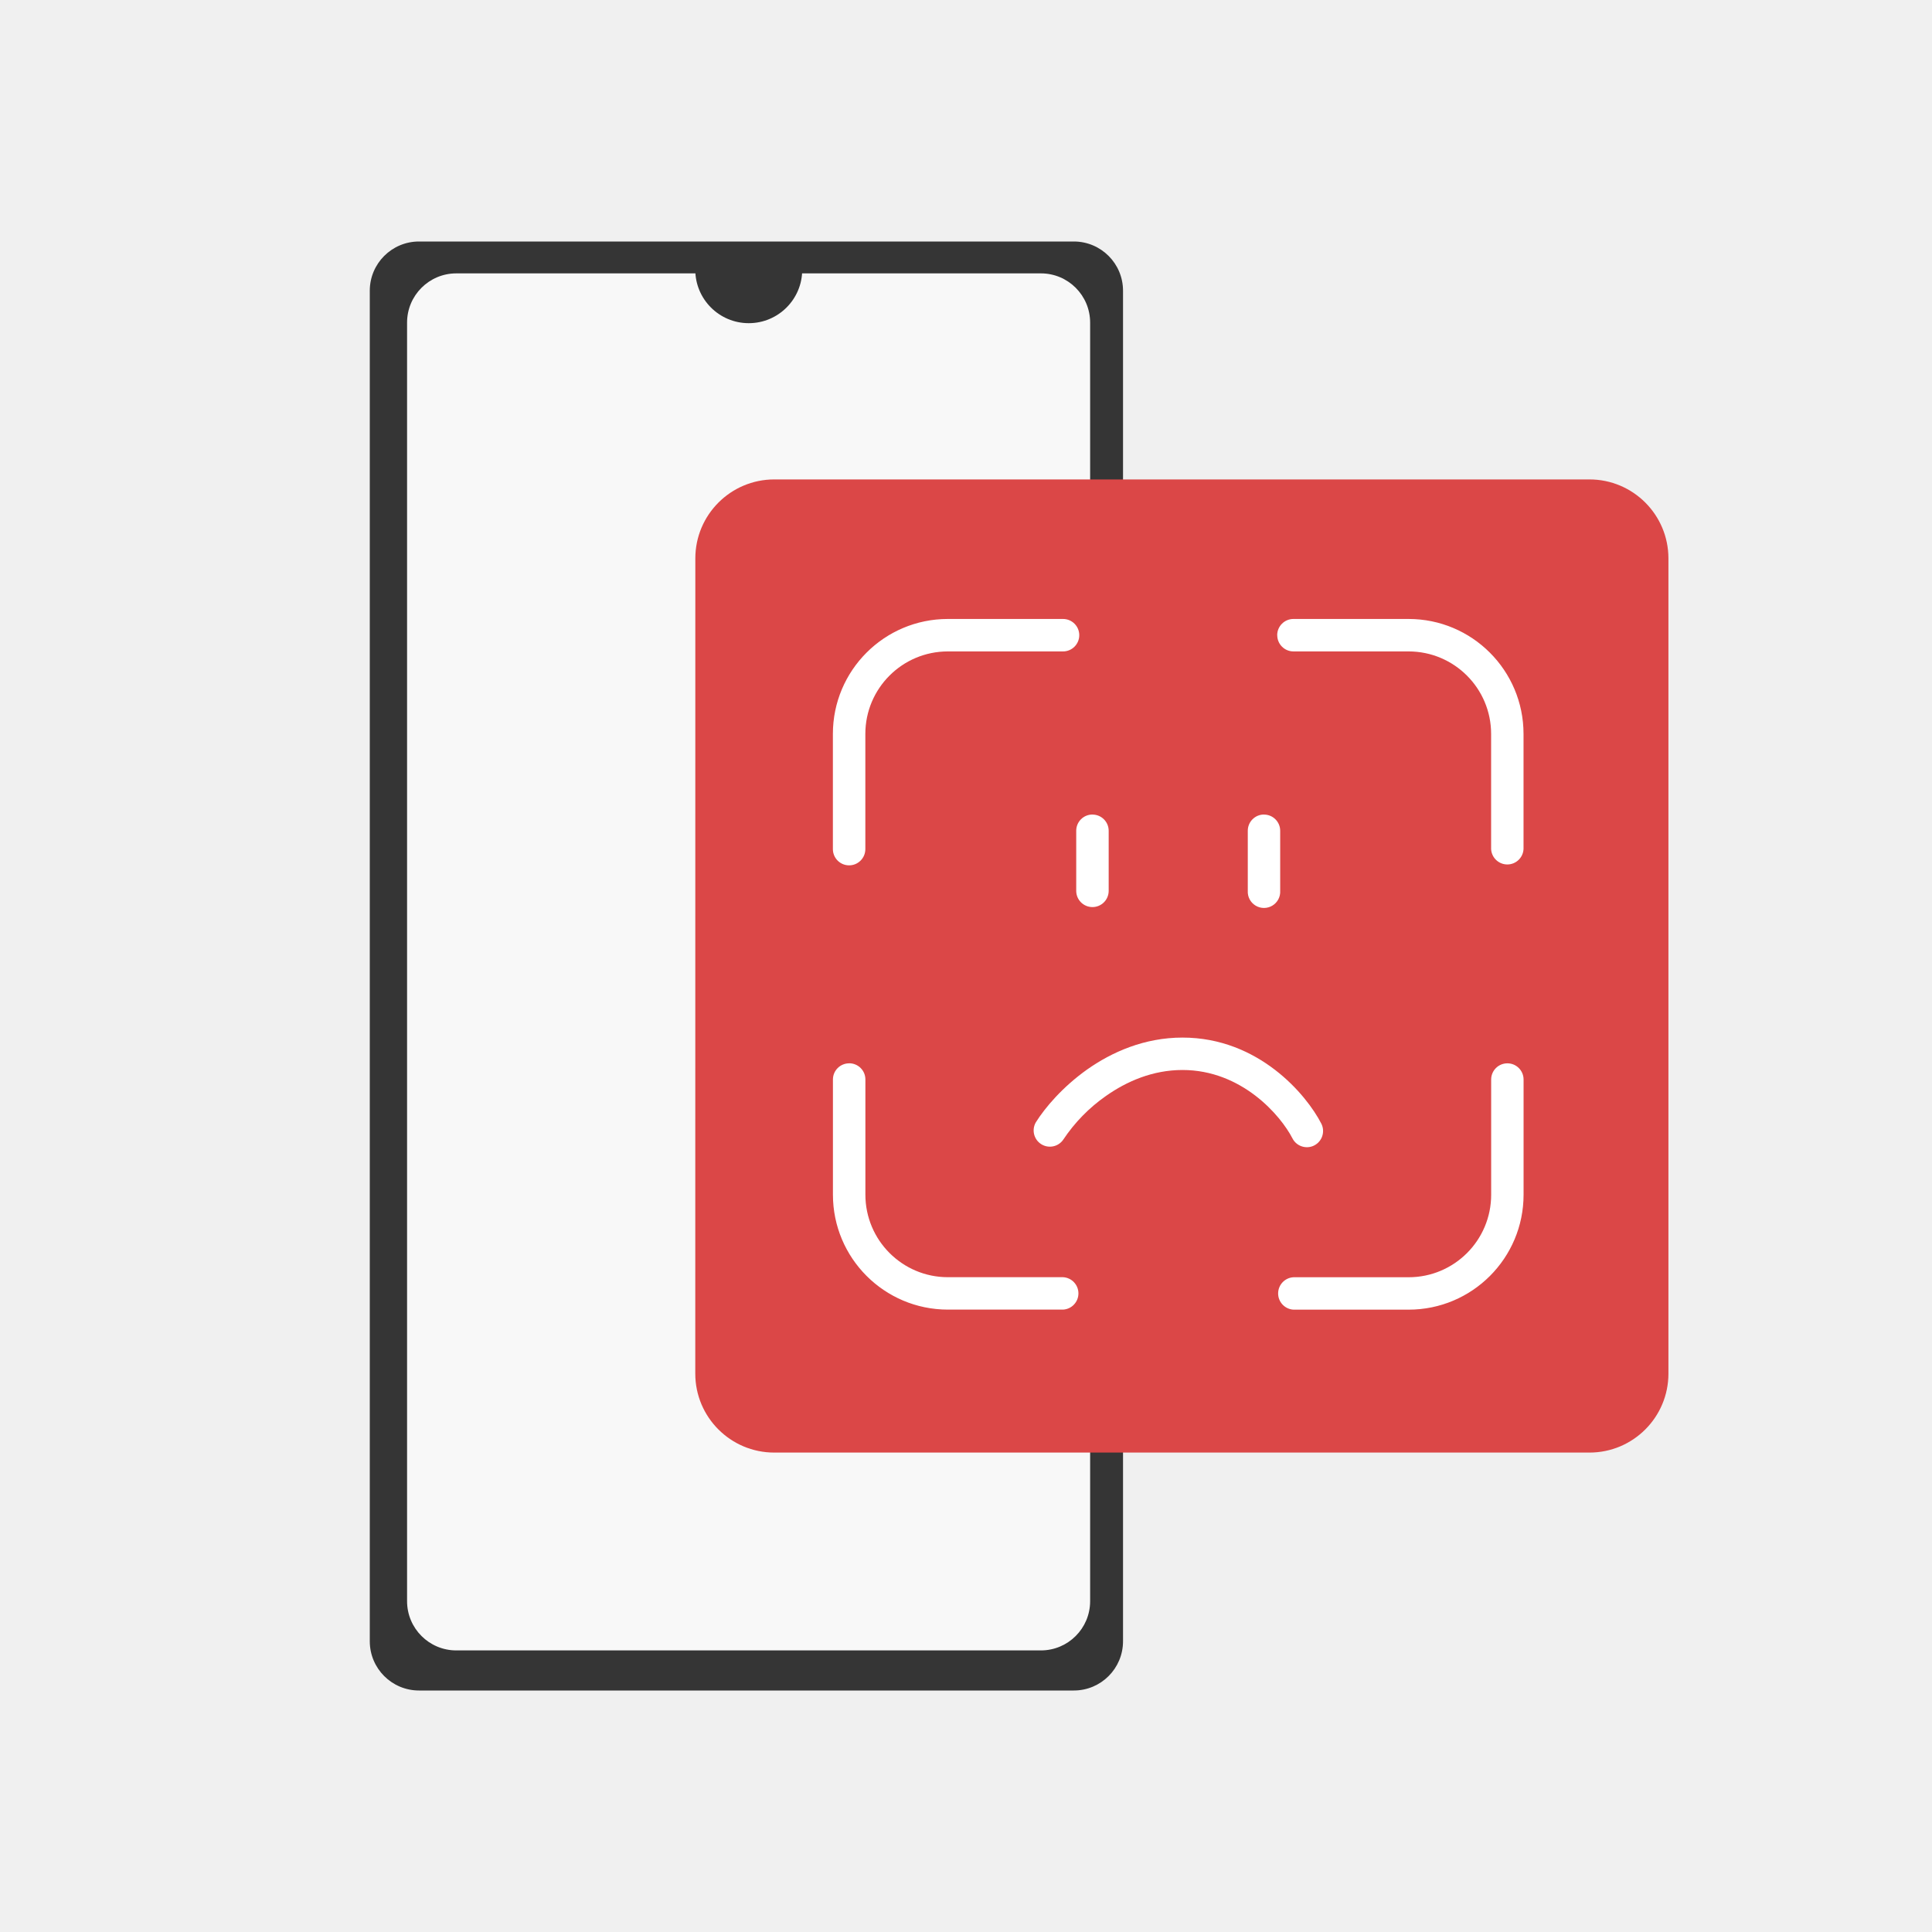
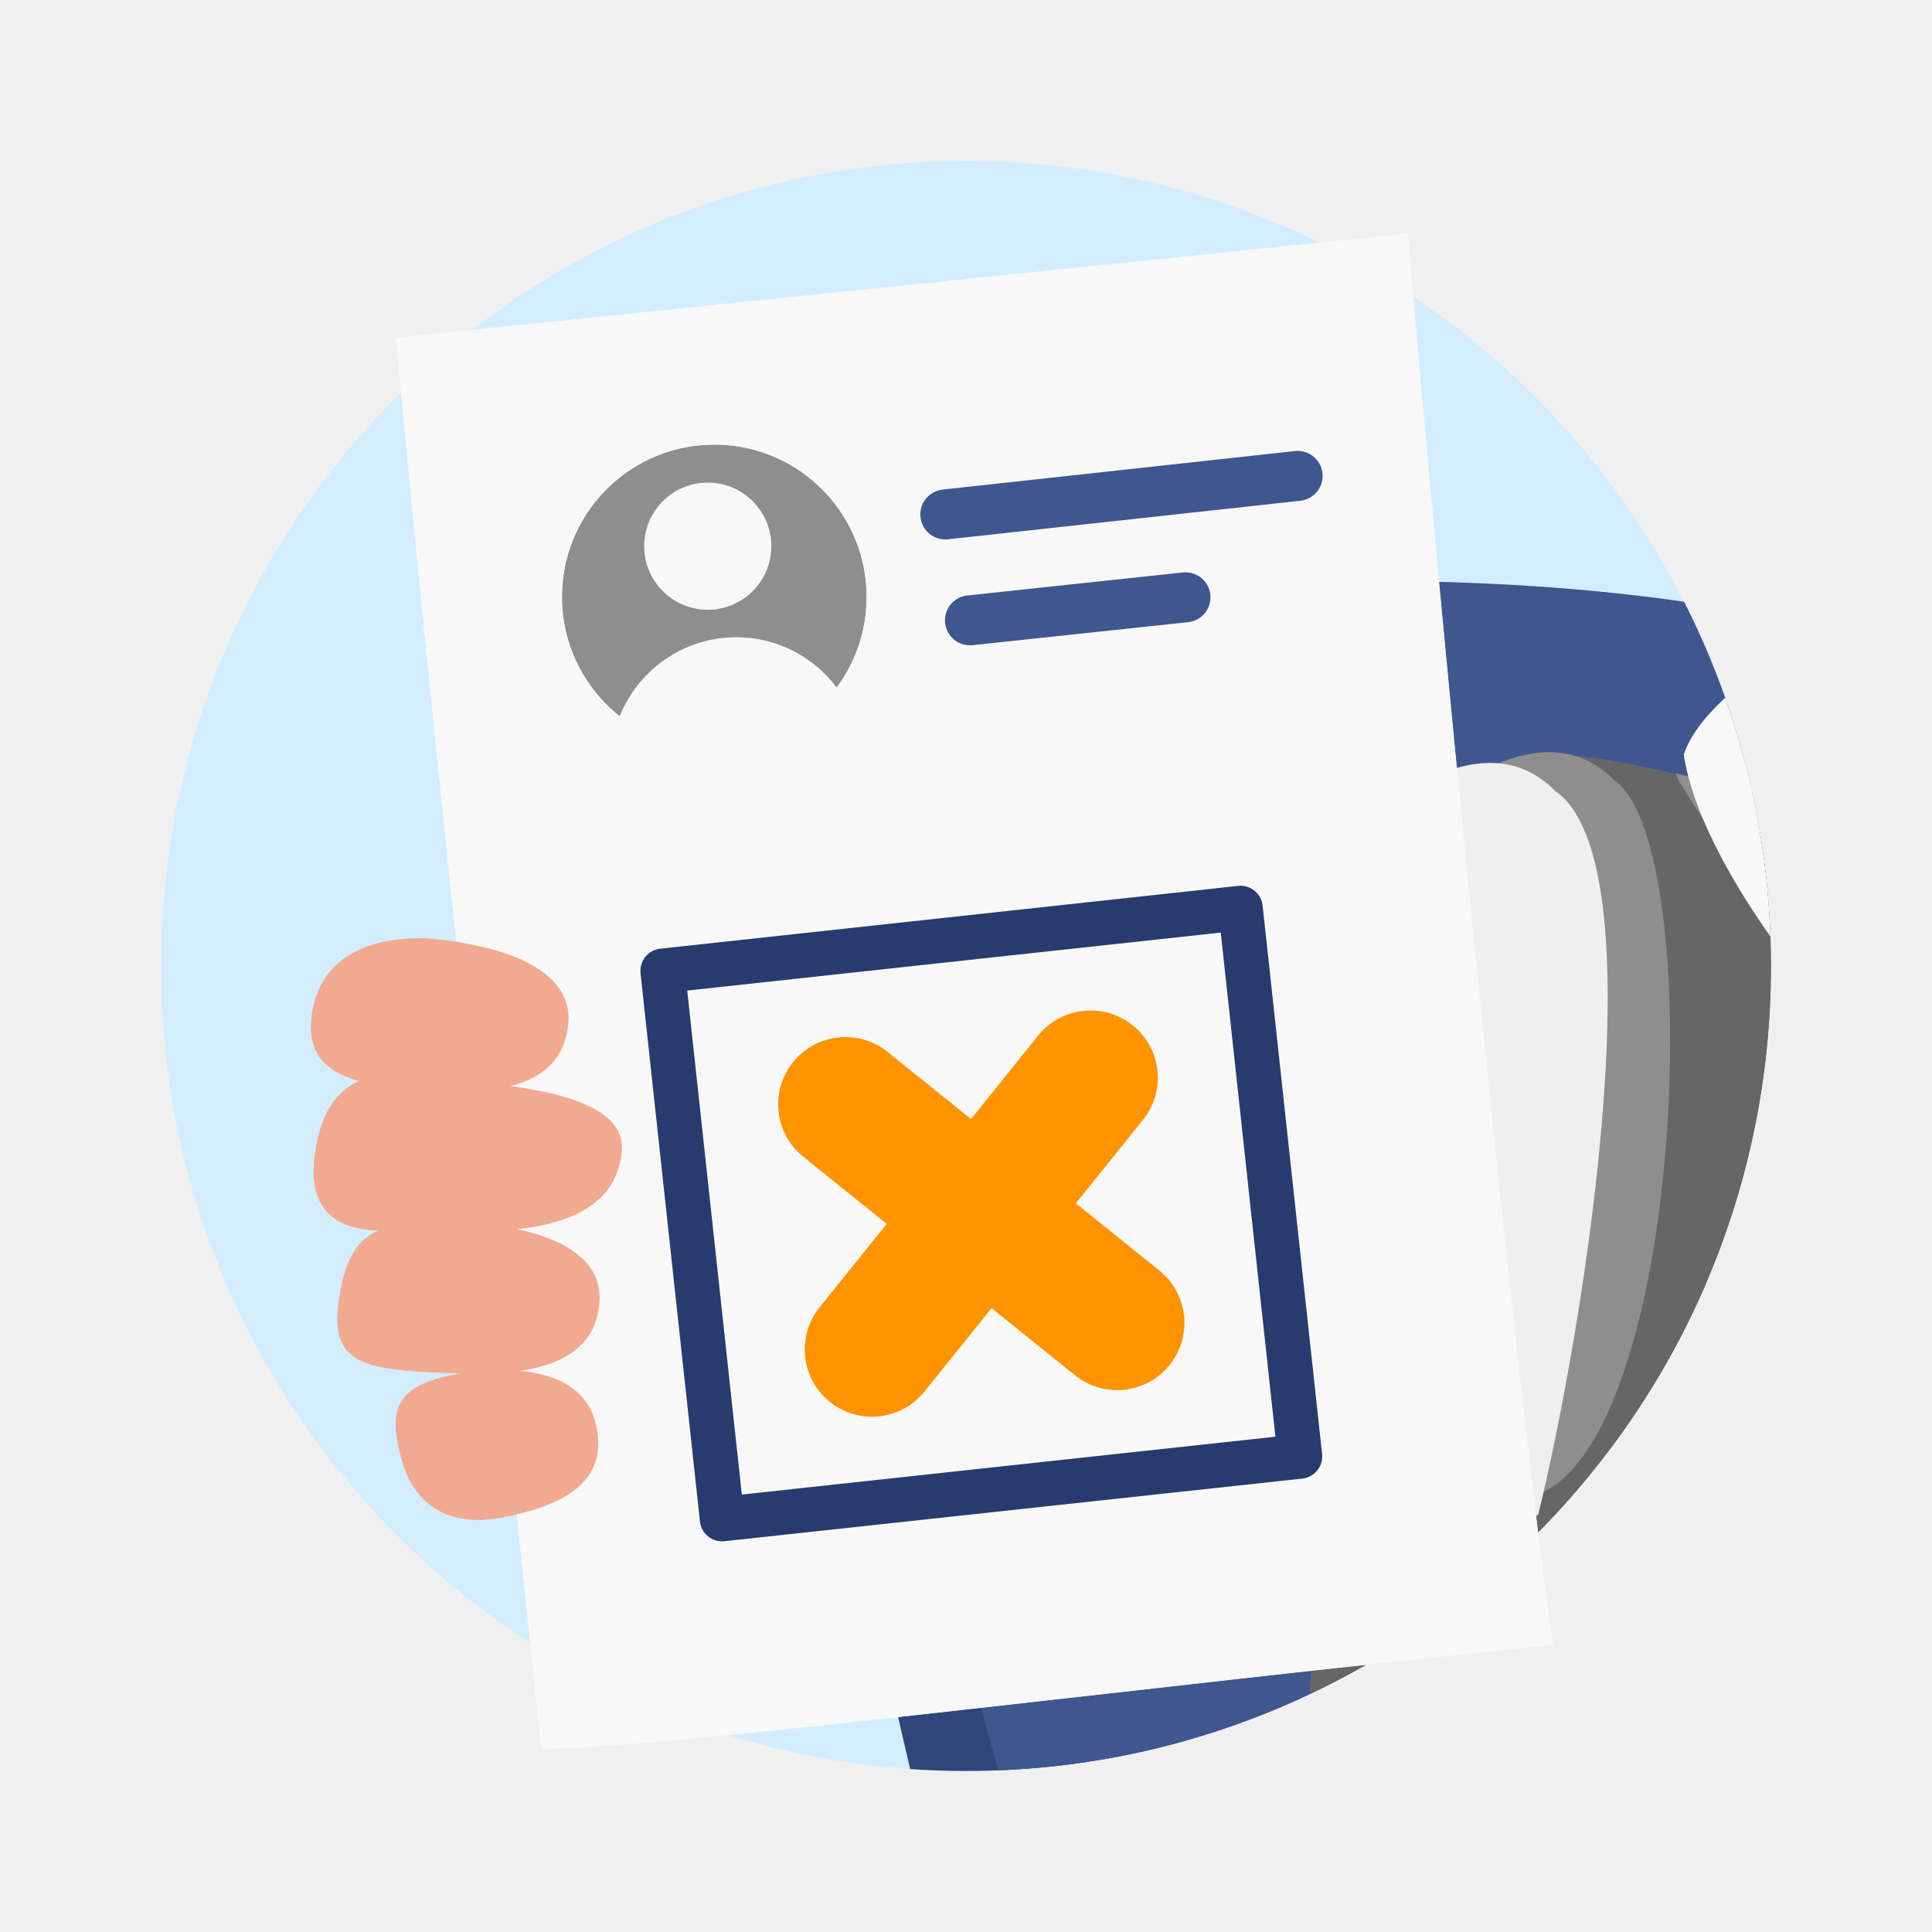
<svg xmlns="http://www.w3.org/2000/svg" width="40" height="40" fill="none" class="persona-ilustration" viewBox="0 0 40 40">
  <g clip-path="url(#V31k4n8uLo_a)">
-     <rect width="15.595" height="30" x="7.656" y="5" fill="#353535" rx="1.019" />
-     <rect width="14.142" height="28.51" x="8.428" y="5.66" fill="#F8F8F8" rx="1.019" />
-     <path fill="#353535" d="M16.609 5.584a1.107 1.107 0 0 1-2.214 0z" />
-     <path fill="#DB4747" d="M14.396 11.562c0-.904.732-1.636 1.635-1.636h16.877c.903 0 1.635.732 1.635 1.636v16.877c0 .903-.732 1.635-1.635 1.635H16.03a1.635 1.635 0 0 1-1.635-1.636z" />
-     <path fill="#fff" fill-rule="evenodd" d="M17.244 15.195a2.38 2.38 0 0 1 2.38-2.38h2.385a.336.336 0 0 1 0 .672h-2.385c-.943 0-1.708.765-1.708 1.708v2.385a.336.336 0 0 1-.672 0zm9.199-2.044c0-.185.15-.336.336-.336h2.384a2.38 2.38 0 0 1 2.38 2.38v2.385a.336.336 0 0 1-.671 0v-2.385c0-.943-.765-1.708-1.709-1.708H26.78a.336.336 0 0 1-.336-.336m-8.863 8.863c.186 0 .336.15.336.335v2.385c0 .944.765 1.709 1.708 1.709h2.385a.336.336 0 0 1 0 .671h-2.385a2.38 2.38 0 0 1-2.38-2.38V22.35c0-.185.15-.335.336-.335m13.628 0c.185 0 .335.15.335.335v2.385a2.38 2.38 0 0 1-2.38 2.38H26.78a.336.336 0 0 1 0-.671h2.384c.944 0 1.709-.765 1.709-1.709V22.35c0-.185.15-.335.336-.335M22.618 16.865c.186 0 .336.15.336.336v1.243a.336.336 0 0 1-.672 0V17.2c0-.186.15-.336.336-.336M26.17 16.865c.185 0 .335.15.335.336v1.243a.336.336 0 1 1-.671 0V17.2c0-.186.15-.336.335-.336M27.21 23.715a.336.336 0 0 0 .146-.452c-.303-.592-1.293-1.781-2.874-1.781-.79 0-1.462.3-1.973.66-.508.36-.875.793-1.064 1.096a.336.336 0 0 0 .57.355 3.4 3.4 0 0 1 .882-.902c.431-.304.97-.538 1.585-.538 1.228 0 2.034.942 2.277 1.416.084.165.287.23.452.146" clip-rule="evenodd" />
+     <g clip-path="url(#V31k4n8uLo_b)">
+       <rect width="33.333" height="33.333" x="3.333" y="3.333" fill="#D3EDFF" rx="16.665" />
+       <path fill="#30457A" d="M33.554 23.597c-8.964-10.769-12.795-12.315-17.01-9.872-4.213 2.444 7.39 42.38 7.39 42.38l18.867 1.132-.031-.181c-1.521-8.887-4.824-28.183-9.216-33.459" />
+       <path fill="#3F568E" d="M43.642 16.425c-3.781-5.786-21.245-4.647-25.788-3.348-4.544 1.299 4.931 30.612 4.931 30.612l20.857 11.606c-1.507-8.802 3.78-33.083 0-38.87" />
+       <mask id="V31k4n8uLo_c" width="32" height="46" x="21" y="15" maskUnits="userSpaceOnUse" style="mask-type:alpha">
+         <path fill="#666" d="M50.806 23.204s-2.144-4.618-5.766-4.961c-4.242-.402-11.342-2.84-13.17-2.61s-7.536 1.692-5.363 10.008c3.234 12.379-5.483 34.492-5.483 34.492s20.892 1.436 28.51-.053c1.167-8.301 1.64-11.59 2.536-24.313 1.152-9.621-1.264-12.563-1.264-12.563" />
+       </mask>
+       <g mask="url(#V31k4n8uLo_c)">
+         <path fill="#666" d="M50.058 23.266s-1.397-4.68-5.019-5.023c-4.242-.402-11.341-2.84-13.169-2.61s-7.536 1.692-5.363 10.009c3.234 12.378-5.483 34.492-5.483 34.492s18.52 1.489 26.14 0c1.166-8.301 1.638-11.59 2.534-24.313 1.152-9.621.36-12.555.36-12.555" />
+         <path fill="#F8F8F8" d="M44.616 17.439c1.562 1.638.533 6.469-.406 8.271-.622 1.195-4.025-2.361-8.758-9.878-1.056-2.144 7.212-.442 9.164 1.607" />
+         <path fill="#8E8E8E" fill-rule="evenodd" d="M42.498 15.31c1.057.423 2.068.963 2.674 1.6.544.57.81 1.357.93 2.143.122.799.106 1.684.012 2.544-.187 1.707-.7 3.463-1.223 4.468a1.2 1.2 0 0 1-.422.465 1.17 1.17 0 0 1-.608.175c-.372.006-.722-.148-1.006-.315-.584-.344-1.28-.984-2.052-1.836-1.563-1.727-3.624-4.537-6-8.312a1 1 0 0 1-.04-.07c-.214-.435-.279-.995.11-1.461.311-.374.79-.515 1.164-.577.795-.133 1.9-.036 3.012.175 1.135.216 2.367.567 3.449 1m-6.25.346c2.293 3.622 4.248 6.27 5.694 7.867.749.827 1.316 1.322 1.693 1.543l.026.015c.378-.85.773-2.247.926-3.651.085-.778.092-1.52-.003-2.145-.097-.636-.287-1.068-.524-1.316-.37-.388-1.124-.83-2.134-1.234a17.7 17.7 0 0 0-3.163-.917c-1.066-.202-1.953-.256-2.472-.17z" clip-rule="evenodd" />
+       </g>
+       <path fill="#8E8E8E" d="M30.633 30.858c-1.54.914-5.713 1.22-7.327-2.466 0-5.043 7.041-15.374 10.117-12.237 2.15 1.471 1.346 16.67-2.79 14.703" />
+       <path fill="#EFEFEF" d="M31.847 31.36c-1.54.914-8.151.941-9.765-2.746 0-5.042 7.042-15.374 10.118-12.236 2.15 1.47.603 11.077-.353 14.982" />
+       <mask id="V31k4n8uLo_d" width="10" height="16" x="36" y="5" maskUnits="userSpaceOnUse" style="mask-type:alpha">
+         <path fill="#000" d="M45.16 11.569s-1.91 6.081-1.527 8.628c.375 2.498-6.804-3.51-6.804-3.51s-.617-3.025.37-9.135c.988-6.11 7.962 4.016 7.962 4.016z" />
+       </mask>
+       <g mask="url(#V31k4n8uLo_d)">
+         <path fill="#F1AA90" d="M45.159 11.569s-1.91 6.081-1.527 8.628c.375 2.498-7.44-3.604-7.44-3.604s.998-1.733 1.986-7.844c.987-6.11 6.983 2.82 6.983 2.82z" />
+       </g>
+       <path fill="#E4E4E4" d="m43.507 21.077-1.816-2.356s-4.166-1.667-4.44-5.345c-.165 2.61-1.714 2.52-1.714 2.52s3.067 5.45 7.846 5.606z" />
+       <path fill="#F8F8F8" d="M34.86 15.624c.367 2.388 3.1 5.437 3.1 5.437s.899.314 2.415-.857c1.517-1.17 1.336-1.487 1.336-1.487-2.163-.984-4.3-3.05-4.46-5.347 0 0-1.989 1.048-2.391 2.254" />
+     </g>
+     <path fill="#F8F8F8" d="M29.15 4.836 8.2 6.993c.808 8.804 2.06 20.015 3.008 29.22 2.774-.041 12.206-1.257 20.948-2.157-.717-4.812-2.32-21.035-3.007-29.22" />
+     <path fill="#3F568E" fill-rule="evenodd" d="M27.386 9.794a.517.517 0 0 1-.458.57l-7.296.8a.517.517 0 1 1-.113-1.03l7.296-.798a.517.517 0 0 1 .57.458M25.064 12.31a.517.517 0 0 1-.46.57l-4.463.476a.517.517 0 0 1-.11-1.03l4.464-.475a.517.517 0 0 1 .569.46" clip-rule="evenodd" />
+     <mask id="V31k4n8uLo_e" width="7" height="7" x="11" y="9" maskUnits="userSpaceOnUse" style="mask-type:alpha">
+       <path fill="#39B54A" d="M14.734 15.511a3.155 3.155 0 1 0 .114-6.308 3.155 3.155 0 0 0-.114 6.308" />
+     </mask>
+     <g mask="url(#V31k4n8uLo_e)">
+       <path fill="#8FC7B8" d="M14.734 15.511a3.155 3.155 0 1 0 .114-6.308 3.155 3.155 0 0 0-.114 6.308" />
+       <path fill="#F8F8F8" d="M14.632 12.623a1.317 1.317 0 1 0 .047-2.634 1.317 1.317 0 0 0-.047 2.633M15.2 18.386a2.597 2.597 0 1 0 .093-5.194 2.597 2.597 0 0 0-.093 5.194" />
+     </g>
+     <path fill="#293A6E" fill-rule="evenodd" d="m13.163 19.544 10.071-1.037a.468.468 0 1 1 .096.93l-9.14.942 1.09 10.596 11.216-1.155-.545-5.298a.467.467 0 1 1 .93-.096l.641 6.229L14.446 32z" clip-rule="evenodd" />
+     <path fill="#43826E" fill-rule="evenodd" d="M27.762 18.776c.616.501.71 1.407.208 2.023l-5.648 6.945a1.44 1.44 0 0 1-2.023.209l-4.027-3.276a1.438 1.438 0 1 1 1.814-2.23l2.912 2.367 4.741-5.83a1.44 1.44 0 0 1 2.023-.208" clip-rule="evenodd" />
+     <path fill="#F1AA90" d="M6.451 21.07c-.148 1.34 1.209 1.39 2.362 1.493 1.597.142 2.843-.118 2.956-1.38.094-1.057-1.225-1.6-2.822-1.743-.567-.05-2.313-.022-2.496 1.63" />
+     <path fill="#F1AA90" d="M6.598 23.5c-.625 2.505 1.754 1.906 2.126 1.937 1.598.134 4.003.152 4.15-1.606.104-1.235-2.434-1.383-4.032-1.517C8.457 22.28 7 21.889 6.598 23.5" />
+     <path fill="#F1AA90" d="M7.06 26.67c-.326 1.628.409 1.691 2.474 1.767 1.602.06 2.833-.265 2.88-1.53.039-1.062-1.306-1.536-2.909-1.595-1.602-.06-2.2.137-2.445 1.357" />
+     <path fill="#F1AA90" d="M8.304 30.171c.298 1.156 1.174 1.41 2.045 1.256 1.359-.24 2.298-.775 1.977-1.988-.268-1.016-1.53-1.22-2.889-.98s-1.358.841-1.133 1.712" />
+     <path fill="#F8F8F8" d="M29.143 4.84 8.2 6.996c.808 8.802 2.06 20.01 3.007 29.211 2.774-.04 12.203-1.256 20.943-2.156-.717-4.81-2.32-21.029-3.007-29.21" />
+     <path stroke="#3F568E" stroke-linecap="round" stroke-width="1.035" d="m19.572 10.651 7.294-.798M20.082 12.843l4.462-.476" />
+     <mask id="V31k4n8uLo_f" width="7" height="7" x="11" y="9" maskUnits="userSpaceOnUse" style="mask-type:alpha">
+       <path fill="#39B54A" d="M14.732 15.512a3.154 3.154 0 1 0 .113-6.307 3.154 3.154 0 0 0-.113 6.307" />
+     </mask>
+     <g mask="url(#V31k4n8uLo_f)">
+       <path fill="#8E8E8E" d="M14.732 15.512a3.154 3.154 0 1 0 .113-6.307 3.154 3.154 0 0 0-.113 6.307" />
+       <path fill="#F8F8F8" d="M14.63 12.624a1.316 1.316 0 1 0 .047-2.632 1.316 1.316 0 0 0-.047 2.632M15.197 18.386a2.596 2.596 0 1 0 .093-5.192 2.596 2.596 0 0 0-.093 5.192" />
+     </g>
+     <path stroke="#293A6E" stroke-linecap="round" stroke-linejoin="round" stroke-width=".922" d="m14.95 31.451 11.964-1.297L25.683 18.8 13.72 20.1z" />
+     <path fill="#FF9300" d="M18.376 21.779a1.392 1.392 0 1 0-1.745 2.17l1.728 1.39-1.39 1.728a1.392 1.392 0 1 0 2.17 1.745l1.39-1.728 1.728 1.39a1.392 1.392 0 1 0 1.745-2.17l-1.728-1.39 1.39-1.728a1.392 1.392 0 0 0-2.17-1.745l-1.39 1.728z" />
+     <path fill="#F1AA90" d="M6.451 21.068c-.148 1.34 1.208 1.391 2.36 1.494 1.597.142 2.844-.118 2.956-1.38.094-1.057-1.225-1.6-2.821-1.742-.567-.05-2.312-.022-2.495 1.628" />
+     <path fill="#F1AA90" d="M6.598 23.499c-.625 2.504 1.753 1.905 2.125 1.936 1.597.134 4.002.153 4.15-1.605.103-1.235-2.434-1.383-4.032-1.517-.385-.033-1.841-.425-2.243 1.186" />
+     <path fill="#F1AA90" d="M7.06 26.667c-.326 1.628.408 1.691 2.473 1.767 1.601.06 2.832-.265 2.879-1.53.039-1.06-1.306-1.535-2.908-1.594s-2.2.137-2.444 1.357" />
+     <path fill="#F1AA90" d="M8.303 30.168c.298 1.155 1.174 1.408 2.045 1.255 1.358-.24 2.297-.775 1.976-1.987-.268-1.016-1.53-1.22-2.888-.98s-1.358.84-1.133 1.712" />
  </g>
  <defs>
    <clipPath id="V31k4n8uLo_a">
      <path fill="#fff" d="M0 0h40v40H0z" />
    </clipPath>
+     <clipPath id="V31k4n8uLo_b">
+       <rect width="33.333" height="33.333" x="3.333" y="3.333" fill="#fff" rx="16.665" />
+     </clipPath>
  </defs>
</svg>
